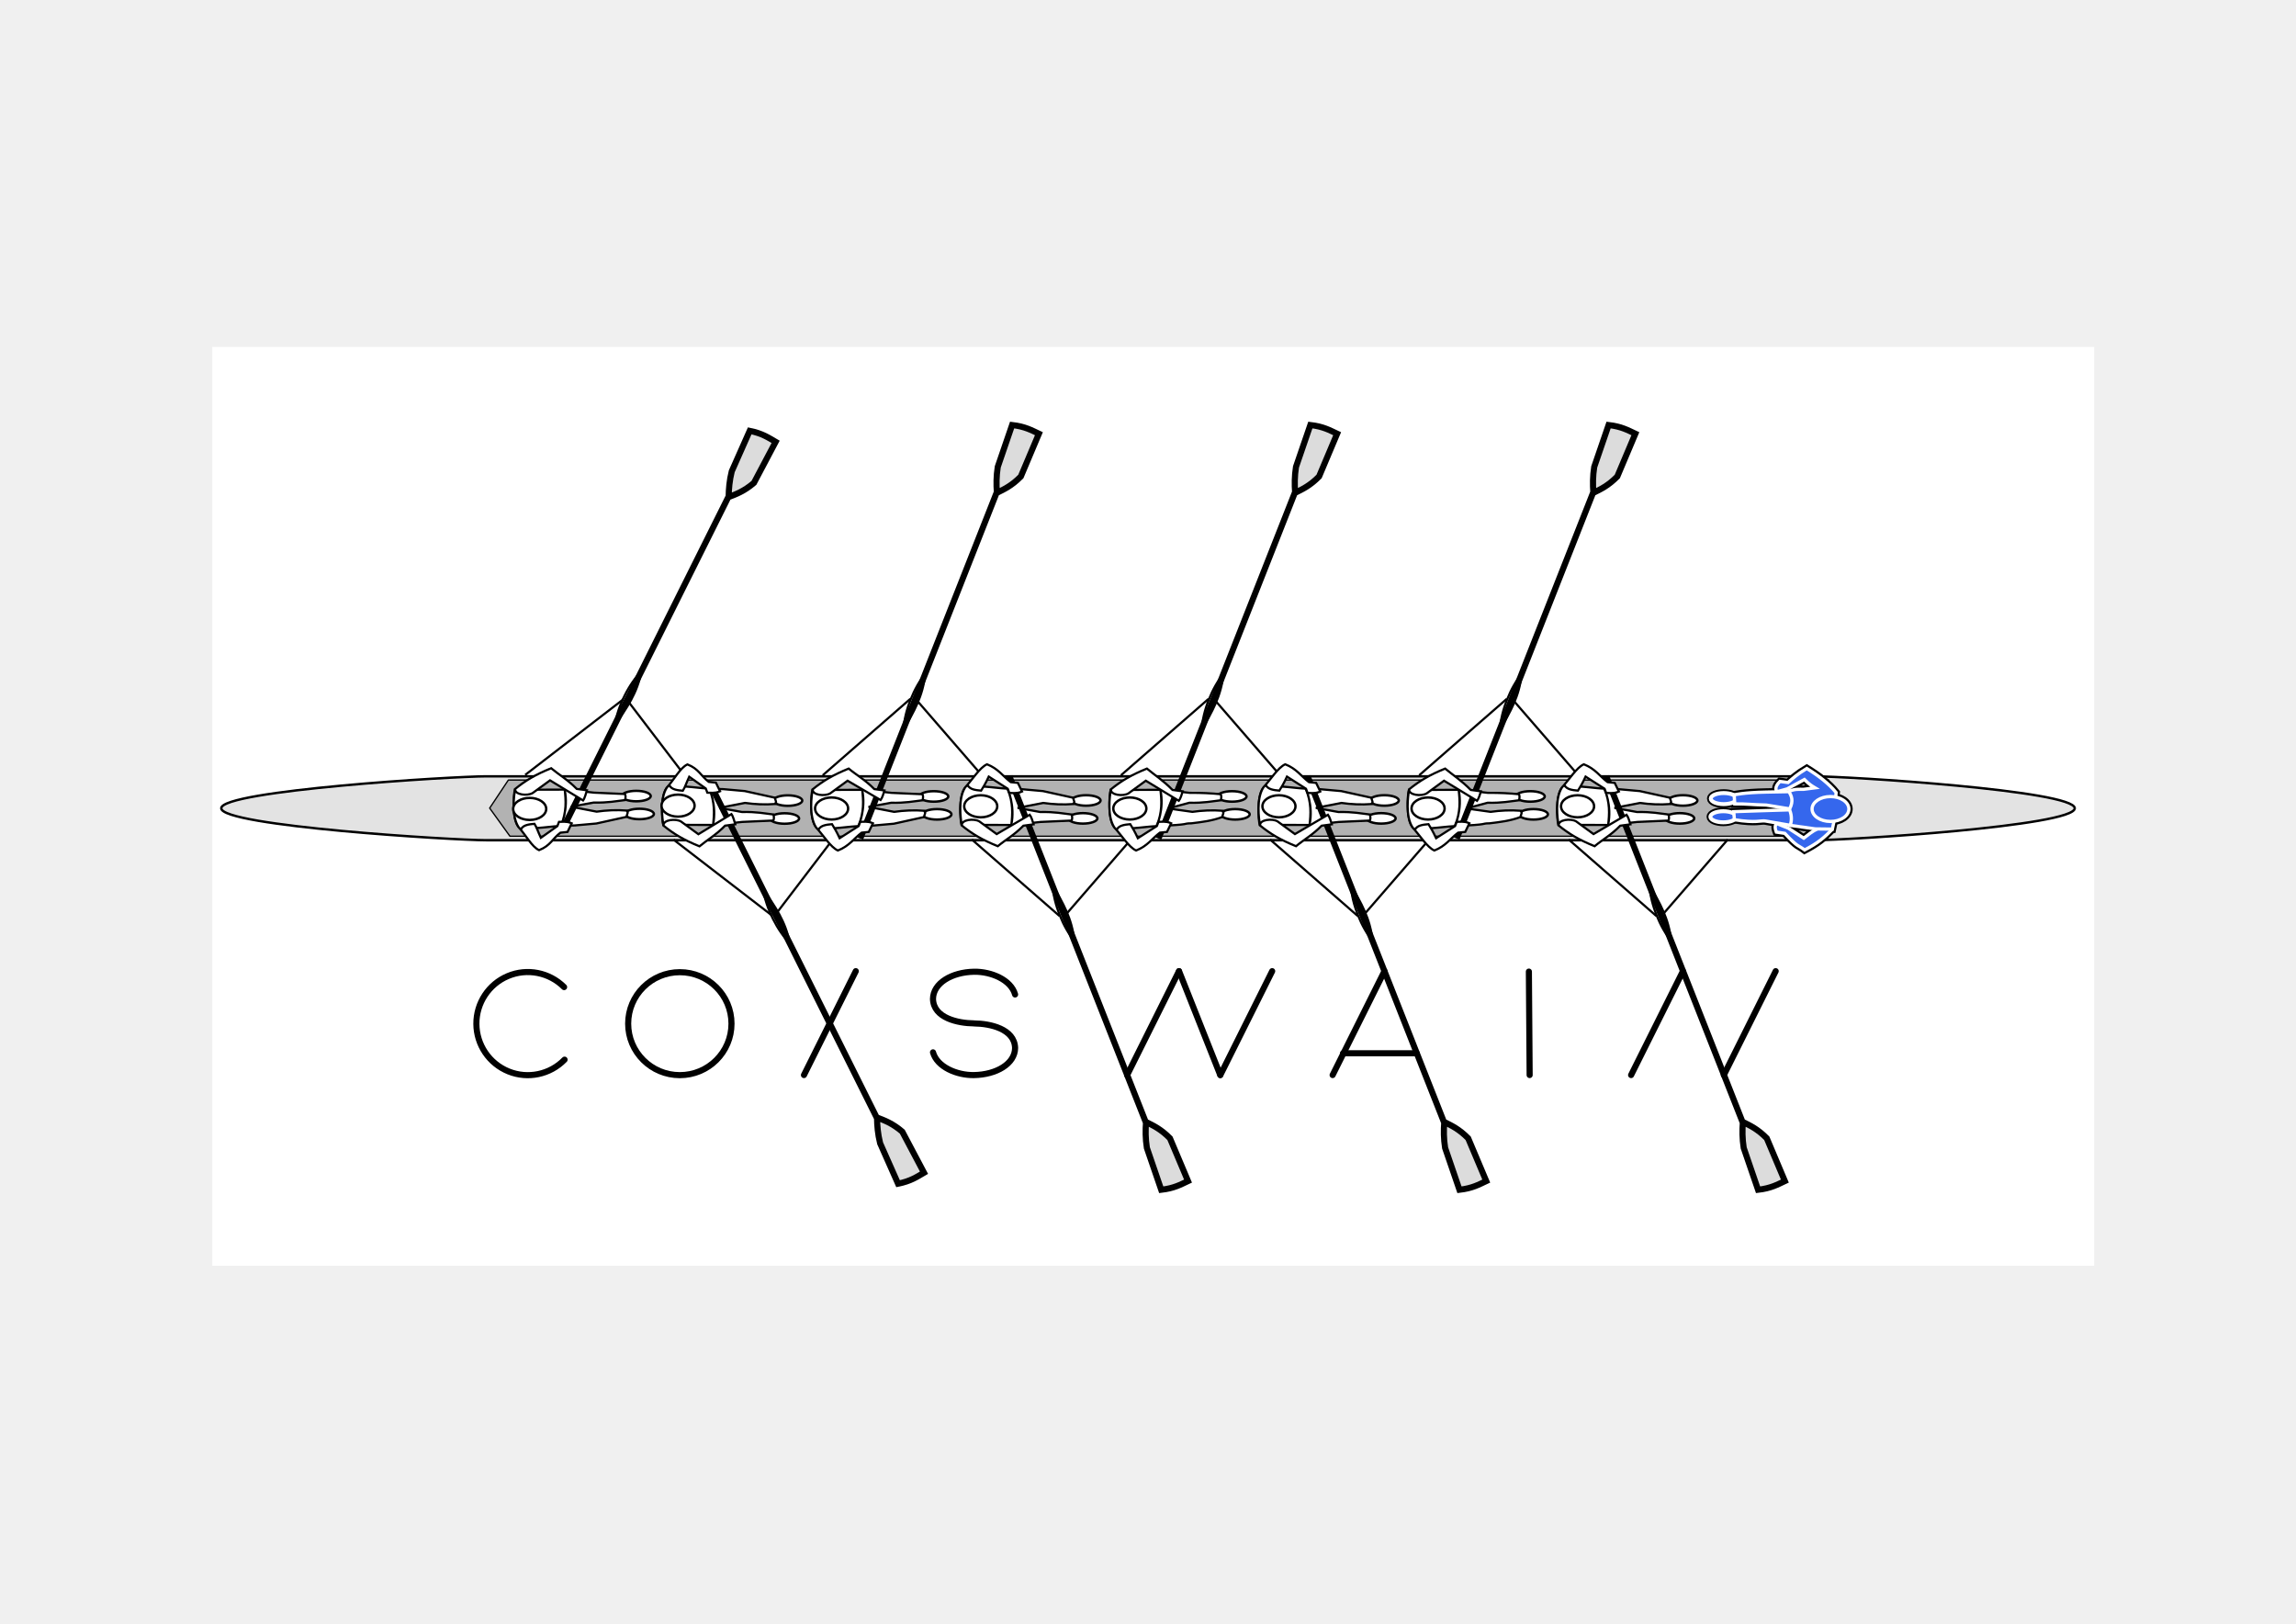
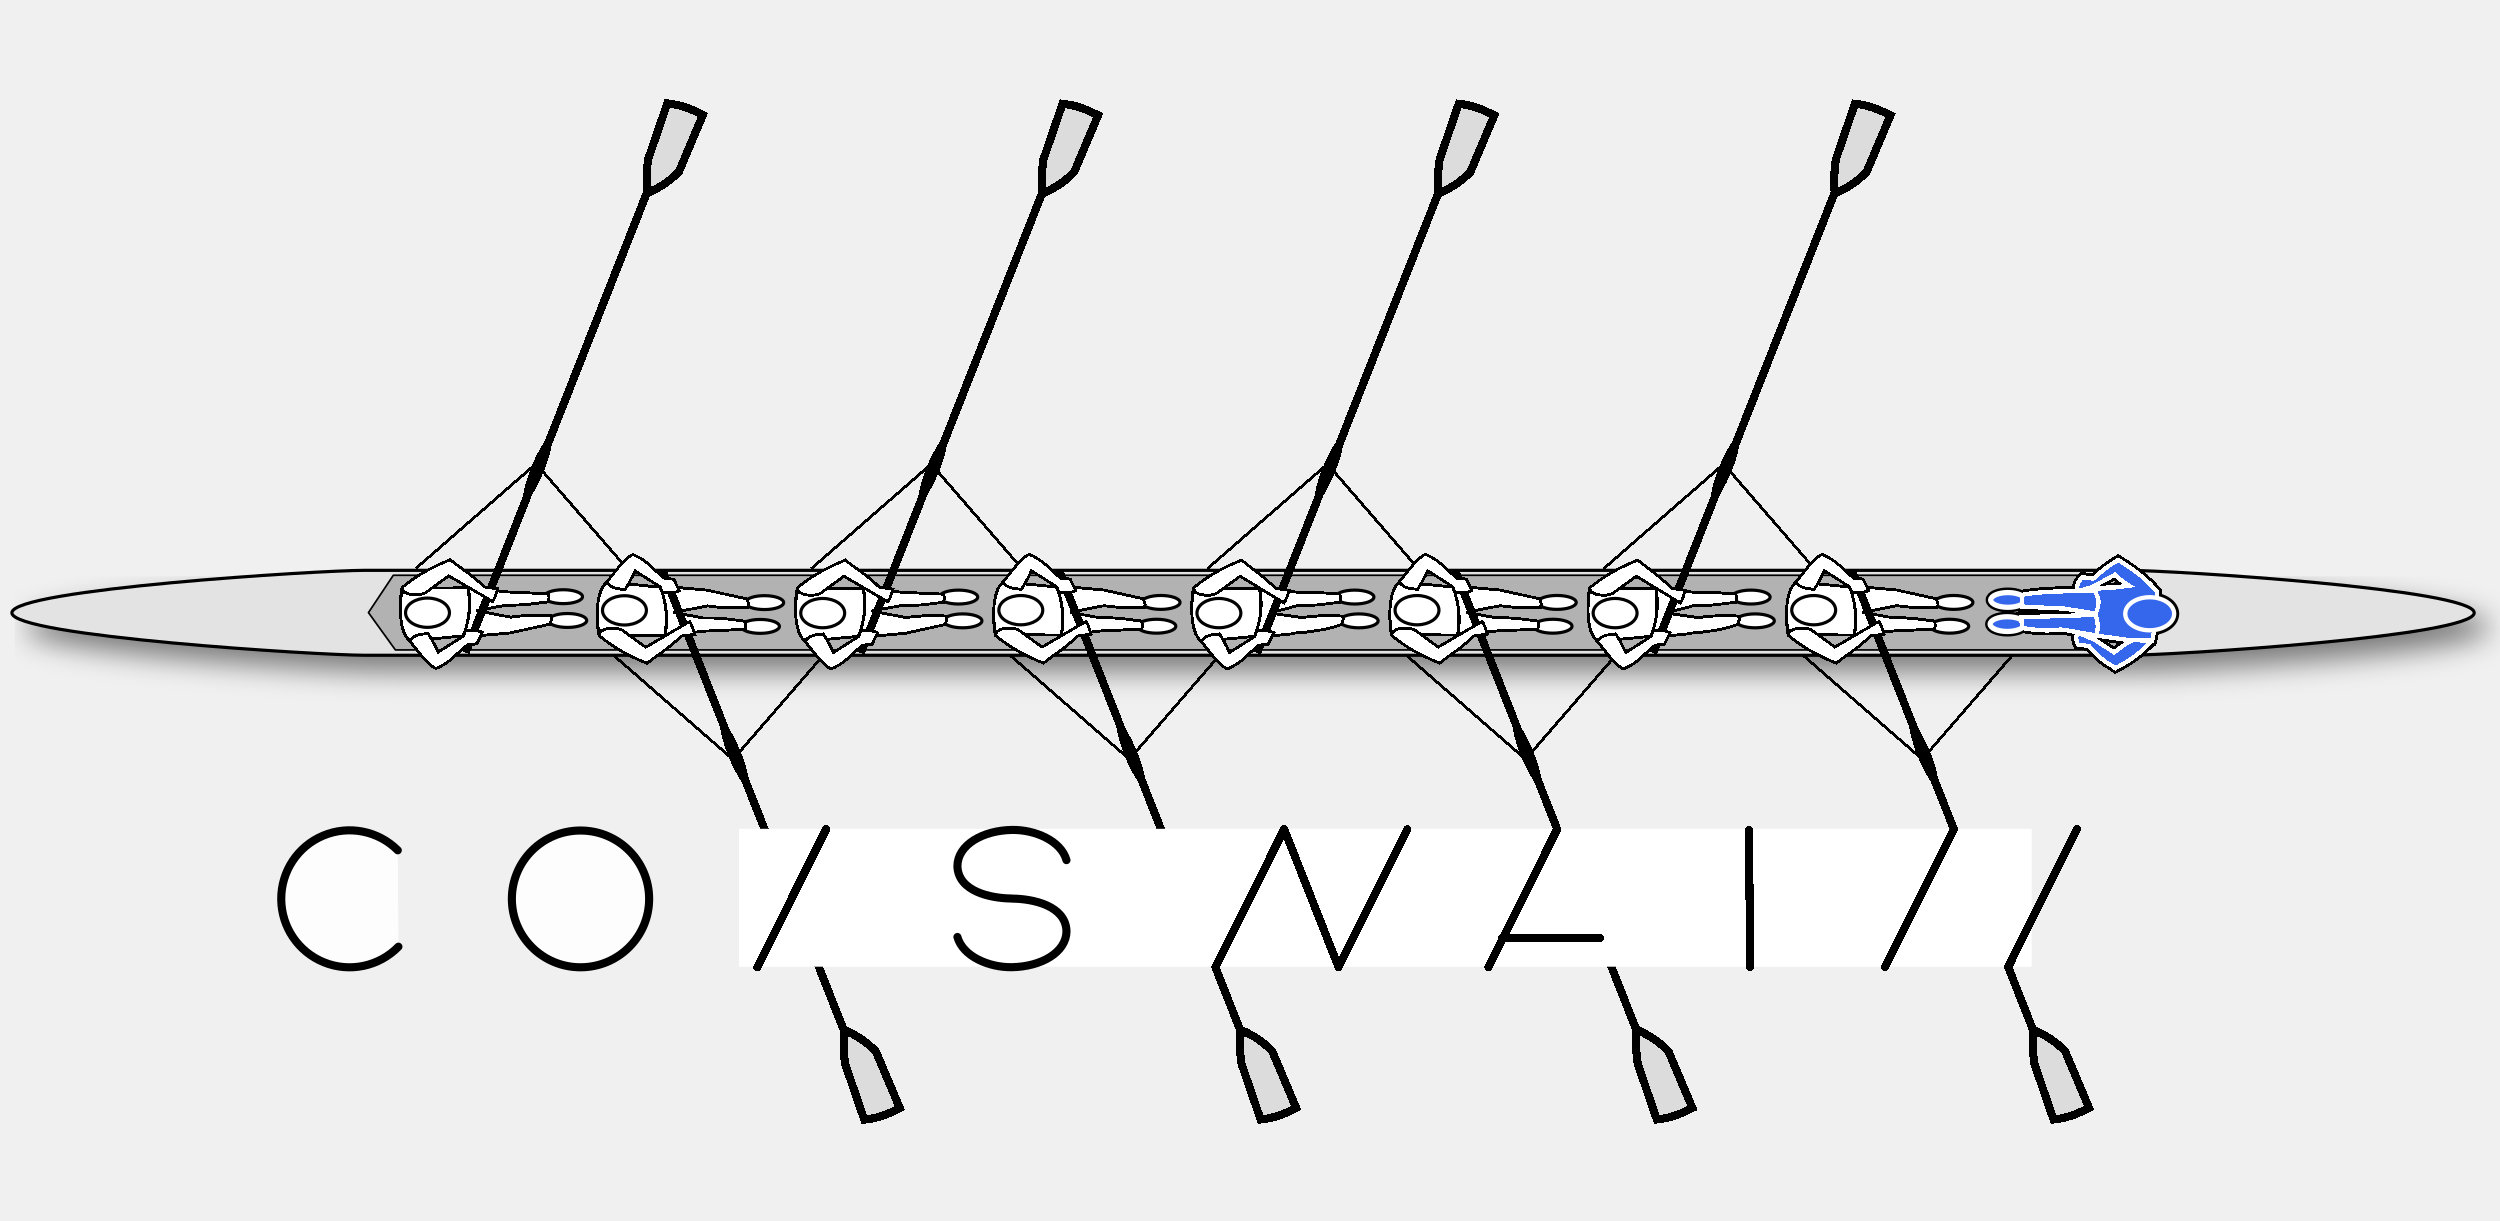
- <svg xmlns="http://www.w3.org/2000/svg" xmlns:xlink="http://www.w3.org/1999/xlink" width="297mm" height="210mm" viewBox="0 0 1052.362 744.094" id="svg2" version="1.1">
-   <defs id="defs4" />
-   <g id="layer1" transform="translate(0,-308.2677)">
-     <rect style="color:#000000;clip-rule:nonzero;display:inline;overflow:visible;visibility:visible;opacity:1;isolation:auto;mix-blend-mode:normal;color-interpolation:sRGB;color-interpolation-filters:linearRGB;solid-color:#000000;solid-opacity:1;fill:#ffffff;fill-opacity:1;fill-rule:evenodd;stroke:none;stroke-width:1.492;stroke-linecap:round;stroke-linejoin:round;stroke-miterlimit:4;stroke-dasharray:none;stroke-dashoffset:0;stroke-opacity:1;color-rendering:auto;image-rendering:auto;shape-rendering:auto;text-rendering:auto;enable-background:accumulate" id="rect4431" width="862.53" height="421.081" x="97.315" y="467.249" />
-     <g id="g4477" style="fill:#e3e3e3;fill-opacity:1" transform="translate(0.1333574,0.1837857)">
+ <svg xmlns="http://www.w3.org/2000/svg" xmlns:xlink="http://www.w3.org/1999/xlink" width="243.425mm" height="118.838mm" viewBox="0 0 862.53 421.081" id="svg2" version="1.1" style="shape-rendering:crispEdges">
+   <defs id="defs4">
+     <filter style="color-interpolation-filters:sRGB" id="filter4758" width="1.2" height="1.7">
+       <feFlood flood-opacity="0.498" flood-color="rgb(0,0,0)" result="flood" id="feFlood4760" />
+       <feComposite in="flood" in2="SourceGraphic" operator="in" result="composite1" id="feComposite4762" />
+       <feGaussianBlur in="composite1" stdDeviation="5" result="blur" id="feGaussianBlur4764" />
+       <feOffset dx="5" dy="5" result="offset" id="feOffset4766" />
+       <feComposite in="SourceGraphic" in2="offset" operator="over" result="composite2" id="feComposite4768" />
+     </filter>
+   </defs>
+   <g id="layer1" transform="translate(-97.31516,-467.2491)">
+     <g id="g4477" style="fill:#e3e3e3;fill-opacity:1;filter:url(#filter4758)" transform="translate(0.1333574,0.1837857)">
      <path id="rect4313" d="m 101.279,678.489 c 0,-8.115 106.277,-14.647 121.527,-14.647 l 608.485,0 c 15.25,0 119.527,6.533 119.527,14.647 0,8.115 -104.277,14.647 -119.527,14.647 l -608.485,0 c -15.25,0 -121.527,-6.533 -121.527,-14.647 z" style="color:#000000;clip-rule:nonzero;display:inline;overflow:visible;visibility:visible;opacity:1;isolation:auto;mix-blend-mode:normal;color-interpolation:sRGB;color-interpolation-filters:linearRGB;solid-color:#000000;solid-opacity:1;fill:#e3e3e3;fill-opacity:1;fill-rule:evenodd;stroke:#000000;stroke-width:1.1;stroke-linecap:butt;stroke-linejoin:round;stroke-miterlimit:4;stroke-dasharray:none;stroke-dashoffset:0;stroke-opacity:1;color-rendering:auto;image-rendering:auto;shape-rendering:auto;text-rendering:auto;enable-background:accumulate" />
      <path id="path4474" d="m 837.978,691.301 -306.192,0 -298.193,0 -9.29,-12.877 8.568,-12.877 298.914,0 306.192,0 z" style="color:#000000;clip-rule:nonzero;display:inline;overflow:visible;visibility:visible;opacity:1;isolation:auto;mix-blend-mode:normal;color-interpolation:sRGB;color-interpolation-filters:linearRGB;solid-color:#000000;solid-opacity:1;fill:#b2b2b2;fill-opacity:1;fill-rule:evenodd;stroke:#000000;stroke-width:0.6;stroke-linecap:butt;stroke-linejoin:round;stroke-miterlimit:4;stroke-dasharray:none;stroke-dashoffset:0;stroke-opacity:1;color-rendering:auto;image-rendering:auto;shape-rendering:auto;text-rendering:auto;enable-background:accumulate" />
    </g>
    <g style="fill:#000000;fill-opacity:1;stroke:#000000;stroke-width:3.204;stroke-miterlimit:4;stroke-dasharray:none;stroke-opacity:1" transform="matrix(0,-1.092313,1.092313,0,-67.62623,1106.619)" id="g4238">
      <path style="fill:#000000;fill-opacity:1;fill-rule:evenodd;stroke:#000000;stroke-width:3.204;stroke-linecap:butt;stroke-linejoin:miter;stroke-miterlimit:4;stroke-dasharray:none;stroke-opacity:1" d="m 383.036,830.844 c -3.619,-3.526 -5.834,-6.076 -8.75,-11.696 2.156,-2.749 0.739,-2.556 6.964,-8.304 l 0.536,-3.571 c 2.746,-1.033 3.176,-0.086 3.571,0.223 l -1.964,4.866 -4.152,6.429 c 1.414,1.808 2.884,3.588 3.839,5.625" id="path4240" />
      <path style="fill:#000000;fill-opacity:1;fill-rule:evenodd;stroke:#000000;stroke-width:3.204;stroke-linecap:butt;stroke-linejoin:miter;stroke-miterlimit:4;stroke-dasharray:none;stroke-opacity:1" d="m 384.643,812.809 -1.518,10.804 -0.089,7.188 c 6.368,1.492 10.238,1.042 15.357,1.562 3.754,-3.066 7.049,-7.355 10.089,-12.321 -2.451,-4.08 -4.129,-5.841 -5.893,-7.857 l 0.446,-3.393 c -2.581,-2.618 -3.646,-1.361 -4.375,-1.473 l 1.25,4.509 3.929,7.232 c -2.301,2.303 -2.784,3.306 -3.482,4.464 l -0.625,-4.821 c -0.023,-1.889 0.256,-3.597 -0.893,-6.161" id="path4242" />
      <ellipse style="color:#000000;clip-rule:nonzero;display:inline;overflow:visible;visibility:visible;opacity:1;isolation:auto;mix-blend-mode:normal;color-interpolation:sRGB;color-interpolation-filters:linearRGB;solid-color:#000000;solid-opacity:1;fill:#000000;fill-opacity:1;fill-rule:evenodd;stroke:#000000;stroke-width:3.204;stroke-linecap:butt;stroke-linejoin:round;stroke-miterlimit:4;stroke-dasharray:none;stroke-dashoffset:0;stroke-opacity:1;color-rendering:auto;image-rendering:auto;shape-rendering:auto;text-rendering:auto;enable-background:accumulate" id="ellipse4244" cx="388.209" cy="785.029" rx="2.326" ry="5.428" />
      <ellipse style="color:#000000;clip-rule:nonzero;display:inline;overflow:visible;visibility:visible;opacity:1;isolation:auto;mix-blend-mode:normal;color-interpolation:sRGB;color-interpolation-filters:linearRGB;solid-color:#000000;solid-opacity:1;fill:#000000;fill-opacity:1;fill-rule:evenodd;stroke:#000000;stroke-width:3.204;stroke-linecap:butt;stroke-linejoin:round;stroke-miterlimit:4;stroke-dasharray:none;stroke-dashoffset:0;stroke-opacity:1;color-rendering:auto;image-rendering:auto;shape-rendering:auto;text-rendering:auto;enable-background:accumulate" id="ellipse4246" cx="395.843" cy="785.203" rx="2.326" ry="5.428" />
      <path style="fill:#000000;fill-opacity:1;fill-rule:evenodd;stroke:#000000;stroke-width:3.204;stroke-linecap:butt;stroke-linejoin:miter;stroke-miterlimit:4;stroke-dasharray:none;stroke-opacity:1" d="m 397.411,789.594 c 0,0 0.982,3.839 1.161,13.393 l 0.179,9.554 c -1.813,1.144 -3.779,2.025 -7.232,0.357 l 1.607,-9.821 c 0.184,-6.989 0.516,-7.742 0.491,-13.259 z" id="path4248" />
      <path style="fill:#000000;fill-opacity:1;fill-rule:evenodd;stroke:#000000;stroke-width:3.204;stroke-linecap:butt;stroke-linejoin:miter;stroke-miterlimit:4;stroke-dasharray:none;stroke-opacity:1" d="m 391.116,812.853 -0.312,-10.223 -0.446,-13.214 -3.393,0.268 c -1.503,9.361 -0.192,11.044 -0.536,13.036 l -1.786,10.357 c 1.331,0.551 3.725,0.88 6.473,-0.223 z" id="path4250" />
      <ellipse style="color:#000000;clip-rule:nonzero;display:inline;overflow:visible;visibility:visible;opacity:1;isolation:auto;mix-blend-mode:normal;color-interpolation:sRGB;color-interpolation-filters:linearRGB;solid-color:#000000;solid-opacity:1;fill:#000000;fill-opacity:1;fill-rule:evenodd;stroke:#000000;stroke-width:3.204;stroke-linecap:butt;stroke-linejoin:round;stroke-miterlimit:4;stroke-dasharray:none;stroke-dashoffset:0;stroke-opacity:1;color-rendering:auto;image-rendering:auto;shape-rendering:auto;text-rendering:auto;enable-background:accumulate" id="ellipse4252" cx="391.473" cy="829.996" rx="5.223" ry="7.723" />
    </g>
-     <g id="g4870" style="fill:none;stroke:#000000;stroke-width:2.8;stroke-miterlimit:4;stroke-dasharray:none;stroke-opacity:1" transform="translate(0.1333574,0.0575167)">
-       <path style="fill:none;fill-rule:evenodd;stroke:#000000;stroke-width:2.8;stroke-linecap:round;stroke-linejoin:miter;stroke-miterlimit:4;stroke-dasharray:none;stroke-opacity:1" d="M 559.166,800.871 540.279,753.263" id="path4804" />
-       <path id="path4810" d="m 700.973,800.865 -0.349,-47.401" style="fill:none;fill-rule:evenodd;stroke:#000000;stroke-width:2.8;stroke-linecap:round;stroke-linejoin:miter;stroke-miterlimit:4;stroke-dasharray:none;stroke-opacity:1" />
-       <path style="fill:none;fill-rule:evenodd;stroke:#000000;stroke-width:2.8;stroke-linecap:round;stroke-linejoin:miter;stroke-miterlimit:4;stroke-dasharray:none;stroke-opacity:1" d="M 368.358,800.872 392.114,753.264" id="path4816" />
-       <path style="color:#000000;clip-rule:nonzero;display:inline;overflow:visible;visibility:visible;opacity:1;isolation:auto;mix-blend-mode:normal;color-interpolation:sRGB;color-interpolation-filters:linearRGB;solid-color:#000000;solid-opacity:1;fill:none;fill-opacity:1;fill-rule:evenodd;stroke:#000000;stroke-width:2.8;stroke-linecap:round;stroke-linejoin:round;stroke-miterlimit:4;stroke-dasharray:none;stroke-dashoffset:0;stroke-opacity:1;color-rendering:auto;image-rendering:auto;shape-rendering:auto;text-rendering:auto;enable-background:accumulate" d="m 335.142,777.324 a 23.68,23.593 0 0 1 -23.68,23.593 23.68,23.593 0 0 1 -23.68,-23.593 23.68,23.593 0 0 1 23.68,-23.593 23.68,23.593 0 0 1 23.68,23.593 z" id="path4837" />
-       <path style="color:#000000;clip-rule:nonzero;display:inline;overflow:visible;visibility:visible;opacity:1;isolation:auto;mix-blend-mode:normal;color-interpolation:sRGB;color-interpolation-filters:linearRGB;solid-color:#000000;solid-opacity:1;fill:none;fill-opacity:1;fill-rule:evenodd;stroke:#000000;stroke-width:2.8;stroke-linecap:round;stroke-linejoin:round;stroke-miterlimit:4;stroke-dasharray:none;stroke-dashoffset:0;stroke-opacity:1;color-rendering:auto;image-rendering:auto;shape-rendering:auto;text-rendering:auto;enable-background:accumulate" d="m 258.634,793.818 c -6.679,6.848 -16.821,8.977 -25.68,5.39 -8.858,-3.587 -14.681,-12.181 -14.742,-21.759 -0.061,-9.578 5.65,-18.247 14.461,-21.948 8.812,-3.701 18.98,-1.704 25.747,5.058" id="path5035" />
-       <path style="fill:none;fill-rule:evenodd;stroke:#000000;stroke-width:2.8;stroke-linecap:round;stroke-linejoin:miter;stroke-miterlimit:4;stroke-dasharray:none;stroke-opacity:1" d="m 615.447,790.888 33.755,-0.004" id="path4808-1" />
-       <path id="path4351" d="M 516.483,800.872 540.239,753.264" style="fill:none;fill-rule:evenodd;stroke:#000000;stroke-width:2.8;stroke-linecap:round;stroke-linejoin:miter;stroke-miterlimit:4;stroke-dasharray:none;stroke-opacity:1" />
-       <path style="fill:none;fill-rule:evenodd;stroke:#000000;stroke-width:2.8;stroke-linecap:round;stroke-linejoin:miter;stroke-miterlimit:4;stroke-dasharray:none;stroke-opacity:1" d="M 559.208,800.872 582.965,753.264" id="path4353" />
-       <path id="path4355" d="M 610.671,800.872 634.428,753.264" style="fill:none;fill-rule:evenodd;stroke:#000000;stroke-width:2.8;stroke-linecap:round;stroke-linejoin:miter;stroke-miterlimit:4;stroke-dasharray:none;stroke-opacity:1" />
-       <path style="fill:none;fill-rule:evenodd;stroke:#000000;stroke-width:2.8;stroke-linecap:round;stroke-linejoin:miter;stroke-miterlimit:4;stroke-dasharray:none;stroke-opacity:1" d="M 747.48,800.872 771.237,753.264" id="path4357" />
-       <path id="path4359" d="M 789.985,800.872 813.742,753.264" style="fill:none;fill-rule:evenodd;stroke:#000000;stroke-width:2.8;stroke-linecap:round;stroke-linejoin:miter;stroke-miterlimit:4;stroke-dasharray:none;stroke-opacity:1" />
-       <path style="color:#000000;clip-rule:nonzero;display:inline;overflow:visible;visibility:visible;opacity:1;isolation:auto;mix-blend-mode:normal;color-interpolation:sRGB;color-interpolation-filters:linearRGB;solid-color:#000000;solid-opacity:1;fill:none;fill-opacity:1;fill-rule:evenodd;stroke:#000000;stroke-width:2.8;stroke-linecap:round;stroke-linejoin:round;stroke-miterlimit:4;stroke-dasharray:none;stroke-dashoffset:0;stroke-opacity:1;color-rendering:auto;image-rendering:auto;shape-rendering:auto;text-rendering:auto;enable-background:accumulate" d="m 465.26,455.736 c -1.87,-6.706 -10.914,-10.543 -18.77,-10.418 -10.23,0.163 -18.803,5.221 -18.857,12.48 0.245,8.797 11.547,11.115 18.715,11.184 m -18.709,13.277 c 1.87,6.706 10.914,10.543 18.77,10.418 10.23,-0.163 18.803,-5.159 18.857,-12.418 -0.245,-8.797 -11.547,-11.178 -18.715,-11.246" transform="translate(-0.1333574,308.2102)" id="path4371" />
-     </g>
-     <use x="0" y="0" xlink:href="#g4890" id="use4254" transform="matrix(1,0,0,-1,-68,1356.439)" width="100%" height="100%" />
-     <g style="opacity:1;stroke:#000000;stroke-opacity:1" transform="matrix(0,1,1,0,-58.48621,285.4844)" id="g4890">
-       <path style="fill:none;fill-rule:evenodd;stroke:#000000;stroke-width:1px;stroke-linecap:butt;stroke-linejoin:miter;stroke-opacity:1" d="m 407.573,367.208 34.593,44.906" id="path4892" />
-       <path style="fill:none;fill-opacity:1;fill-rule:evenodd;stroke:#000000;stroke-width:1px;stroke-linecap:butt;stroke-linejoin:miter;stroke-opacity:1" d="M 407.573,440.11 440.73,414.816" id="path4894" />
-       <ellipse style="color:#000000;clip-rule:nonzero;display:inline;overflow:visible;visibility:visible;opacity:1;isolation:auto;mix-blend-mode:normal;color-interpolation:sRGB;color-interpolation-filters:linearRGB;solid-color:#000000;solid-opacity:1;fill:#ffffff;fill-opacity:1;fill-rule:evenodd;stroke:#000000;stroke-width:1.1;stroke-linecap:butt;stroke-linejoin:round;stroke-miterlimit:4;stroke-dasharray:none;stroke-dashoffset:0;stroke-opacity:1;color-rendering:auto;image-rendering:auto;shape-rendering:auto;text-rendering:auto;enable-background:accumulate" id="ellipse4896" cx="389.666" cy="419.565" rx="2.399" ry="6.629" />
-       <ellipse style="color:#000000;clip-rule:nonzero;display:inline;overflow:visible;visibility:visible;opacity:1;isolation:auto;mix-blend-mode:normal;color-interpolation:sRGB;color-interpolation-filters:linearRGB;solid-color:#000000;solid-opacity:1;fill:#ffffff;fill-opacity:1;fill-rule:evenodd;stroke:#000000;stroke-width:1.1;stroke-linecap:butt;stroke-linejoin:round;stroke-miterlimit:4;stroke-dasharray:none;stroke-dashoffset:0;stroke-opacity:1;color-rendering:auto;image-rendering:auto;shape-rendering:auto;text-rendering:auto;enable-background:accumulate" id="ellipse4898" cx="397.874" cy="418.113" rx="2.399" ry="6.629" />
-       <path style="opacity:1;fill:#ffffff;fill-opacity:1;fill-rule:evenodd;stroke:#000000;stroke-width:1px;stroke-linecap:butt;stroke-linejoin:miter;stroke-opacity:1" d="m 400.959,385.301 c -5.11,0.577 -10.302,0.954 -16.719,-1.736 0.039,2.067 0.09,4.164 0.178,6.41 l 0.883,9.848 3.031,13.764 c 3.338,1.198 1.656,0.248 2.904,0.252 0.367,-4.808 0.136,-9.417 -0.506,-13.889 l 2.273,-11.744 1.893,10.355 c -0.126,6.817 0.641,10.063 1.137,14.395 1.094,0.337 2.022,0.337 2.779,0 l 0.631,-14.27 z m -16.719,-1.736 c -0.033,-1.738 -1.6,-14.065 -1.382,-18.255 1.885,-4.5 16.043,-3.422 17.907,-2.845 l 0.066,22.837 c -9.066,1.905 -16.617,-1.747 -16.591,-1.737 z" id="path4213-9" />
-       <path style="fill:none;fill-rule:evenodd;stroke:#000000;stroke-width:1px;stroke-linecap:butt;stroke-linejoin:miter;stroke-opacity:1" d="m 430.775,408.479 c 7.898,0.863 19.249,6.696 24.138,11.971 -9.823,-1.863 -16.912,-6.774 -24.138,-11.971 z" id="path4902" />
-       <path style="fill:#dcdcdc;fill-opacity:1;fill-rule:evenodd;stroke:#000000;stroke-width:2.8;stroke-linecap:butt;stroke-linejoin:miter;stroke-miterlimit:4;stroke-dasharray:none;stroke-opacity:1" d="m 382.508,384.253 32.401,16.169 119.92,59.842 c 1.402,3.636 2.684,7.227 6.56,11.775 l 18.814,9.957 c 1.876,-3.226 3.855,-6.071 5.039,-11.883 l -18.538,-8.227 c -4.251,-1.058 -8.038,-1.368 -11.665,-1.421" id="path4904" />
-       <path style="fill:#ffffff;fill-opacity:1;fill-rule:evenodd;stroke:#000000;stroke-width:1px;stroke-linecap:butt;stroke-linejoin:miter;stroke-opacity:1" d="m 382.722,365.332 c 1.879,0.977 2.212,3.5 2.438,6.13 -1.614,1.031 -3.476,1.556 -6.424,2.92 l 5.381,7.585 1.941,0.733 c 0.226,3.962 -0.245,4.789 -0.671,5.813 l -3.948,-1.902 -0.348,-3.27 c -2.729,-3.626 -5.929,-4.504 -8.005,-9.763 1.502,-3.339 7.008,-6.109 10.617,-9.448 5.247,-3.351 14.245,-2.048 17.392,-1.576 3.904,4.795 6.638,9.394 9.533,16.541 -3.026,3.638 -5.106,7.436 -9.47,11.743 l -0.631,4.672 c -1.321,-0.405 -3.687,-1.027 -4.672,-1.768 l 9.218,-15.152 -5.808,-7.955 c -1.468,-2.43 -0.815,-8.296 1.831,-8.018" id="path4906" />
-       <ellipse style="color:#000000;clip-rule:nonzero;display:inline;overflow:visible;visibility:visible;opacity:1;isolation:auto;mix-blend-mode:normal;color-interpolation:sRGB;color-interpolation-filters:linearRGB;solid-color:#000000;solid-opacity:1;fill:#ffffff;fill-opacity:1;fill-rule:evenodd;stroke:#000000;stroke-width:1.1;stroke-linecap:butt;stroke-linejoin:round;stroke-miterlimit:4;stroke-dasharray:none;stroke-dashoffset:0;stroke-opacity:1;color-rendering:auto;image-rendering:auto;shape-rendering:auto;text-rendering:auto;enable-background:accumulate" id="ellipse4908" cx="391.983" cy="369.267" rx="5.051" ry="7.576" />
-     </g>
+     <use x="0" y="0" xlink:href="#g4248" id="use4884" transform="translate(-136.3535,-0.1325825)" width="100%" height="100%" />
+     <use x="0" y="0" xlink:href="#use4297" id="use4862" transform="translate(-136.75,0.0625)" width="100%" height="100%" />
    <g id="g4248" transform="matrix(0,-1,1,0,9.892593,1071.118)" style="opacity:1;stroke:#000000;stroke-opacity:1">
      <path id="path4205" d="m 407.573,367.208 35.039,40.174" style="fill:none;fill-rule:evenodd;stroke:#000000;stroke-width:1px;stroke-linecap:butt;stroke-linejoin:miter;stroke-opacity:1" />
      <path id="path4207" d="m 407.573,440.11 33.693,-29.223" style="fill:none;fill-opacity:1;fill-rule:evenodd;stroke:#000000;stroke-width:1px;stroke-linecap:butt;stroke-linejoin:miter;stroke-opacity:1" />
      <ellipse ry="6.629" rx="2.399" cy="419.565" cx="389.666" id="path4217" style="color:#000000;clip-rule:nonzero;display:inline;overflow:visible;visibility:visible;opacity:1;isolation:auto;mix-blend-mode:normal;color-interpolation:sRGB;color-interpolation-filters:linearRGB;solid-color:#000000;solid-opacity:1;fill:#ffffff;fill-opacity:1;fill-rule:evenodd;stroke:#000000;stroke-width:1.1;stroke-linecap:butt;stroke-linejoin:round;stroke-miterlimit:4;stroke-dasharray:none;stroke-dashoffset:0;stroke-opacity:1;color-rendering:auto;image-rendering:auto;shape-rendering:auto;text-rendering:auto;enable-background:accumulate" />
      <ellipse ry="6.629" rx="2.399" cy="418.113" cx="397.874" id="path4217-3" style="color:#000000;clip-rule:nonzero;display:inline;overflow:visible;visibility:visible;opacity:1;isolation:auto;mix-blend-mode:normal;color-interpolation:sRGB;color-interpolation-filters:linearRGB;solid-color:#000000;solid-opacity:1;fill:#ffffff;fill-opacity:1;fill-rule:evenodd;stroke:#000000;stroke-width:1.1;stroke-linecap:butt;stroke-linejoin:round;stroke-miterlimit:4;stroke-dasharray:none;stroke-dashoffset:0;stroke-opacity:1;color-rendering:auto;image-rendering:auto;shape-rendering:auto;text-rendering:auto;enable-background:accumulate" />
      <path style="fill:#ffffff;fill-opacity:1;fill-rule:evenodd;stroke:#000000;stroke-width:1px;stroke-linecap:butt;stroke-linejoin:miter;stroke-opacity:1" d="m 395.041,361.635 c 0.577,5.11 0.954,10.302 -1.736,16.719 2.067,-0.039 4.164,-0.09 6.41,-0.178 l 9.848,-0.883 13.764,-3.031 c 1.198,-3.338 0.248,-1.656 0.252,-2.904 -4.808,-0.367 -9.417,-0.136 -13.889,0.506 l -11.744,-2.273 10.355,-1.893 c 6.817,0.126 10.063,-0.641 14.395,-1.137 0.337,-1.094 0.337,-2.022 0,-2.779 l -14.27,-0.631 z m -1.736,16.719 c -1.738,0.033 -14.065,1.6 -18.255,1.382 -4.5,-1.885 -3.422,-16.043 -2.845,-17.907 l 22.837,-0.066 c 1.905,9.066 -1.747,16.617 -1.737,16.591 z" transform="matrix(0,1,-1,0,762.666,-9.759236)" id="path4213" />
      <path id="path4234" d="m 428.75,404.326 c 7.944,0.171 19.759,4.993 25.089,9.821 -9.948,-1 -17.438,-5.274 -25.089,-9.821 z" style="fill:none;fill-rule:evenodd;stroke:#000000;stroke-width:1px;stroke-linecap:butt;stroke-linejoin:miter;stroke-opacity:1" />
      <path id="path4203" d="m 378.555,384.399 33.687,13.283 124.679,49.163 c 1.714,3.5 3.304,6.965 7.562,11.159 l 19.61,8.28 c 1.588,-3.378 3.311,-6.384 3.984,-12.276 l -19.184,-6.58 c -4.327,-0.683 -8.127,-0.663 -11.744,-0.399" style="fill:#dcdcdc;fill-opacity:1;fill-rule:evenodd;stroke:#000000;stroke-width:2.8;stroke-linecap:butt;stroke-linejoin:miter;stroke-miterlimit:4;stroke-dasharray:none;stroke-opacity:1" />
      <path id="path4211" d="m 382.722,365.332 c 1.879,0.977 2.212,3.5 2.438,6.13 -1.614,1.031 -3.476,2.124 -6.424,3.489 l 5.56,8.713 1.941,0.733 c 0.226,3.962 -0.245,4.789 -0.671,5.813 l -3.948,-1.902 -0.348,-3.27 c -2.729,-3.626 -6.107,-5.632 -8.183,-10.892 1.502,-3.339 7.008,-6.677 10.617,-10.016 5.247,-3.351 14.245,-2.048 17.392,-1.576 3.904,4.795 6.638,9.394 9.533,16.541 -3.026,3.638 -5.03,7.436 -9.394,11.743 l -0.631,4.672 c -1.321,-0.405 -3.407,-1.027 -4.391,-1.768 l 8.861,-15.152 -5.808,-7.955 c -1.468,-2.43 -0.815,-8.296 1.831,-8.018" style="fill:#ffffff;fill-opacity:1;fill-rule:evenodd;stroke:#000000;stroke-width:1px;stroke-linecap:butt;stroke-linejoin:miter;stroke-opacity:1" />
      <ellipse ry="7.576" rx="5.051" cy="371.267" cx="392.34" id="path4215" style="color:#000000;clip-rule:nonzero;display:inline;overflow:visible;visibility:visible;opacity:1;isolation:auto;mix-blend-mode:normal;color-interpolation:sRGB;color-interpolation-filters:linearRGB;solid-color:#000000;solid-opacity:1;fill:#ffffff;fill-opacity:1;fill-rule:evenodd;stroke:#000000;stroke-width:1.1;stroke-linecap:butt;stroke-linejoin:round;stroke-miterlimit:4;stroke-dasharray:none;stroke-dashoffset:0;stroke-opacity:1;color-rendering:auto;image-rendering:auto;shape-rendering:auto;text-rendering:auto;enable-background:accumulate" />
    </g>
    <use x="0" y="0" xlink:href="#g4248" id="use4297" transform="matrix(1,0,0,-1,68.34648,1356.545)" width="100%" height="100%" style="opacity:1;stroke:#000000;stroke-opacity:1" />
    <g style="opacity:1;stroke:#000000;stroke-opacity:1" transform="matrix(0,-1,1,0,146.5854,1071.118)" id="use4307">
      <path style="fill:none;fill-rule:evenodd;stroke:#000000;stroke-width:1px;stroke-linecap:butt;stroke-linejoin:miter;stroke-opacity:1" d="m 407.573,367.208 35.039,40.174" id="path4258" />
      <path style="fill:none;fill-opacity:1;fill-rule:evenodd;stroke:#000000;stroke-width:1px;stroke-linecap:butt;stroke-linejoin:miter;stroke-opacity:1" d="m 407.573,440.11 33.693,-29.223" id="path4260" />
      <ellipse style="color:#000000;clip-rule:nonzero;display:inline;overflow:visible;visibility:visible;opacity:1;isolation:auto;mix-blend-mode:normal;color-interpolation:sRGB;color-interpolation-filters:linearRGB;solid-color:#000000;solid-opacity:1;fill:#ffffff;fill-opacity:1;fill-rule:evenodd;stroke:#000000;stroke-width:1.1;stroke-linecap:butt;stroke-linejoin:round;stroke-miterlimit:4;stroke-dasharray:none;stroke-dashoffset:0;stroke-opacity:1;color-rendering:auto;image-rendering:auto;shape-rendering:auto;text-rendering:auto;enable-background:accumulate" id="ellipse4262" cx="389.666" cy="419.565" rx="2.399" ry="6.629" />
      <ellipse style="color:#000000;clip-rule:nonzero;display:inline;overflow:visible;visibility:visible;opacity:1;isolation:auto;mix-blend-mode:normal;color-interpolation:sRGB;color-interpolation-filters:linearRGB;solid-color:#000000;solid-opacity:1;fill:#ffffff;fill-opacity:1;fill-rule:evenodd;stroke:#000000;stroke-width:1.1;stroke-linecap:butt;stroke-linejoin:round;stroke-miterlimit:4;stroke-dasharray:none;stroke-dashoffset:0;stroke-opacity:1;color-rendering:auto;image-rendering:auto;shape-rendering:auto;text-rendering:auto;enable-background:accumulate" id="ellipse4264" cx="397.874" cy="418.113" rx="2.399" ry="6.629" />
      <path id="path4266" transform="matrix(0,1,-1,0,762.666,-9.759236)" d="m 395.041,361.635 c 0.577,5.11 0.954,10.302 -1.736,16.719 16.825,-0.658 11.448,-1.196 15.901,-1.239 4.588,-0.538 9.533,-1.135 14.121,-2.853 1.198,-3.338 0.248,-1.656 0.252,-2.904 -4.808,-0.367 -9.417,-0.136 -13.889,0.506 l -11.119,-1.559 9.73,-2.607 c 6.817,0.126 10.063,-0.641 14.395,-1.137 0.337,-1.094 0.337,-2.022 0,-2.779 -4.205,-0.431 -8.875,-0.676 -14.27,-0.631 z m -1.736,16.719 c -1.738,0.033 -14.065,1.6 -18.255,1.382 -4.5,-1.885 -3.422,-16.043 -2.845,-17.907 l 22.837,-0.066 c 1.905,9.066 -1.747,16.617 -1.737,16.591 z" style="fill:#ffffff;fill-opacity:1;fill-rule:evenodd;stroke:#000000;stroke-width:1px;stroke-linecap:butt;stroke-linejoin:miter;stroke-opacity:1" />
      <path style="fill:none;fill-rule:evenodd;stroke:#000000;stroke-width:1px;stroke-linecap:butt;stroke-linejoin:miter;stroke-opacity:1" d="m 428.75,404.326 c 7.944,0.171 19.759,4.993 25.089,9.821 -9.948,-1 -17.438,-5.274 -25.089,-9.821 z" id="path4268" />
      <path style="fill:#dcdcdc;fill-opacity:1;fill-rule:evenodd;stroke:#000000;stroke-width:2.8;stroke-linecap:butt;stroke-linejoin:miter;stroke-miterlimit:4;stroke-dasharray:none;stroke-opacity:1" d="m 378.555,384.399 33.687,13.283 124.679,49.163 c 1.714,3.5 3.304,6.965 7.562,11.159 l 19.61,8.28 c 1.588,-3.378 3.311,-6.384 3.984,-12.276 l -19.184,-6.58 c -4.327,-0.683 -8.127,-0.663 -11.744,-0.399" id="path4270" />
      <path style="fill:#ffffff;fill-opacity:1;fill-rule:evenodd;stroke:#000000;stroke-width:1px;stroke-linecap:butt;stroke-linejoin:miter;stroke-opacity:1" d="m 382.722,365.332 c 1.879,0.977 2.212,3.5 2.438,6.13 -1.614,1.031 -3.476,2.124 -6.424,3.489 l 5.56,8.713 1.941,0.733 c 0.226,3.962 -0.245,4.789 -0.671,5.813 l -3.948,-1.902 -0.348,-3.27 c -2.729,-3.626 -6.107,-5.632 -8.183,-10.892 1.502,-3.339 7.008,-6.677 10.617,-10.016 5.247,-3.351 14.245,-2.048 17.392,-1.576 3.904,4.795 6.638,9.394 9.533,16.541 -3.026,3.638 -5.422,7.436 -9.786,11.743 l -0.631,4.672 c -1.321,-0.405 -3.372,-1.027 -4.356,-1.768 l 9.218,-15.152 -5.808,-7.955 c -1.468,-2.43 -0.815,-8.296 1.831,-8.018" id="path4272" />
      <ellipse style="color:#000000;clip-rule:nonzero;display:inline;overflow:visible;visibility:visible;opacity:1;isolation:auto;mix-blend-mode:normal;color-interpolation:sRGB;color-interpolation-filters:linearRGB;solid-color:#000000;solid-opacity:1;fill:#ffffff;fill-opacity:1;fill-rule:evenodd;stroke:#000000;stroke-width:1.1;stroke-linecap:butt;stroke-linejoin:round;stroke-miterlimit:4;stroke-dasharray:none;stroke-dashoffset:0;stroke-opacity:1;color-rendering:auto;image-rendering:auto;shape-rendering:auto;text-rendering:auto;enable-background:accumulate" id="ellipse4274" cx="392.34" cy="371.267" rx="5.051" ry="7.576" />
    </g>
    <use x="0" y="0" xlink:href="#use4297" id="use4299" transform="translate(136.6928,2.9483538e-6)" width="100%" height="100%" style="opacity:1;stroke:#000000;stroke-opacity:1" />
    <use x="0" y="0" xlink:href="#use4307" id="use4310" transform="translate(136.6945,0)" width="100%" height="100%" />
    <use x="0" y="0" xlink:href="#use4299" id="use4282" transform="translate(136.8636,0)" width="100%" height="100%" />
    <g id="g4407" transform="matrix(0,-1.092313,1.092313,0,-67.62623,1106.619)" style="fill:#3567ed;fill-opacity:1;stroke:#ffffff;stroke-width:1.366;stroke-miterlimit:4;stroke-dasharray:none;stroke-opacity:1">
      <path id="path4386" d="m 383.036,830.844 c -3.619,-3.526 -5.834,-6.076 -8.75,-11.696 2.156,-2.749 0.739,-2.556 6.964,-8.304 l 0.536,-3.571 c 2.746,-1.033 3.176,-0.086 3.571,0.223 l -1.964,4.866 -4.152,6.429 c 1.414,1.808 2.884,3.588 3.839,5.625" style="fill:#3567ed;fill-opacity:1;fill-rule:evenodd;stroke:#ffffff;stroke-width:1.366;stroke-linecap:butt;stroke-linejoin:miter;stroke-miterlimit:4;stroke-dasharray:none;stroke-opacity:1" />
      <path id="path4384" d="m 384.643,812.809 -1.518,10.804 -0.089,7.188 c 6.368,1.492 10.238,1.042 15.357,1.562 3.754,-3.066 7.049,-7.355 10.089,-12.321 -2.451,-4.08 -4.129,-5.841 -5.893,-7.857 l 0.446,-3.393 c -2.581,-2.618 -3.646,-1.361 -4.375,-1.473 l 1.25,4.509 3.929,7.232 c -2.301,2.303 -2.784,3.306 -3.482,4.464 l -0.625,-4.821 c -0.023,-1.889 0.256,-3.597 -0.893,-6.161" style="fill:#3567ed;fill-opacity:1;fill-rule:evenodd;stroke:#ffffff;stroke-width:1.366;stroke-linecap:butt;stroke-linejoin:miter;stroke-miterlimit:4;stroke-dasharray:none;stroke-opacity:1" />
      <ellipse ry="5.428" rx="2.326" cy="785.029" cx="388.209" id="path4390" style="color:#000000;clip-rule:nonzero;display:inline;overflow:visible;visibility:visible;opacity:1;isolation:auto;mix-blend-mode:normal;color-interpolation:sRGB;color-interpolation-filters:linearRGB;solid-color:#000000;solid-opacity:1;fill:#3567ed;fill-opacity:1;fill-rule:evenodd;stroke:#ffffff;stroke-width:1.662;stroke-linecap:butt;stroke-linejoin:round;stroke-miterlimit:4;stroke-dasharray:none;stroke-dashoffset:0;stroke-opacity:1;color-rendering:auto;image-rendering:auto;shape-rendering:auto;text-rendering:auto;enable-background:accumulate" />
      <ellipse ry="5.428" rx="2.326" cy="785.203" cx="395.843" id="path4390-6" style="color:#000000;clip-rule:nonzero;display:inline;overflow:visible;visibility:visible;opacity:1;isolation:auto;mix-blend-mode:normal;color-interpolation:sRGB;color-interpolation-filters:linearRGB;solid-color:#000000;solid-opacity:1;fill:#3567ed;fill-opacity:1;fill-rule:evenodd;stroke:#ffffff;stroke-width:1.662;stroke-linecap:butt;stroke-linejoin:round;stroke-miterlimit:4;stroke-dasharray:none;stroke-dashoffset:0;stroke-opacity:1;color-rendering:auto;image-rendering:auto;shape-rendering:auto;text-rendering:auto;enable-background:accumulate" />
      <path id="path4380" d="m 397.411,789.594 c 0,0 0.982,3.839 1.161,13.393 l 0.179,9.554 c -1.813,1.144 -3.779,2.025 -7.232,0.357 l 1.607,-9.821 c 0.184,-6.989 0.516,-7.742 0.491,-13.259 z" style="fill:#3567ed;fill-opacity:1;fill-rule:evenodd;stroke:#ffffff;stroke-width:1.366;stroke-linecap:butt;stroke-linejoin:miter;stroke-miterlimit:4;stroke-dasharray:none;stroke-opacity:1" />
      <path id="path4382" d="m 391.116,812.853 -0.312,-10.223 -0.446,-13.214 -3.393,0.268 c -1.503,9.361 -0.192,11.044 -0.536,13.036 l -1.786,10.357 c 1.331,0.551 3.725,0.88 6.473,-0.223 z" style="fill:#3567ed;fill-opacity:1;fill-rule:evenodd;stroke:#ffffff;stroke-width:1.366;stroke-linecap:butt;stroke-linejoin:miter;stroke-miterlimit:4;stroke-dasharray:none;stroke-opacity:1" />
      <ellipse ry="7.723" rx="5.223" cy="829.996" cx="391.473" id="path4388" style="color:#000000;clip-rule:nonzero;display:inline;overflow:visible;visibility:visible;opacity:1;isolation:auto;mix-blend-mode:normal;color-interpolation:sRGB;color-interpolation-filters:linearRGB;solid-color:#000000;solid-opacity:1;fill:#3567ed;fill-opacity:1;fill-rule:evenodd;stroke:#ffffff;stroke-width:1.366;stroke-linecap:butt;stroke-linejoin:round;stroke-miterlimit:4;stroke-dasharray:none;stroke-dashoffset:0;stroke-opacity:1;color-rendering:auto;image-rendering:auto;shape-rendering:auto;text-rendering:auto;enable-background:accumulate" />
    </g>
+     <rect style="color:#000000;clip-rule:nonzero;display:inline;overflow:visible;visibility:visible;opacity:1;isolation:auto;mix-blend-mode:normal;color-interpolation:sRGB;color-interpolation-filters:linearRGB;solid-color:#000000;solid-opacity:1;fill:#ffffff;fill-opacity:1;fill-rule:evenodd;stroke:none;stroke-width:3.2;stroke-linecap:round;stroke-linejoin:round;stroke-miterlimit:4;stroke-dasharray:none;stroke-dashoffset:0;stroke-opacity:1;color-rendering:auto;image-rendering:auto;shape-rendering:auto;text-rendering:auto;enable-background:accumulate" id="rect4835" width="446" height="47.575" x="352.269" y="753.199" />
+     <g id="g4870" style="fill:#ffffff;fill-opacity:0.86;stroke:#000000;stroke-width:2.8;stroke-miterlimit:4;stroke-dasharray:none;stroke-opacity:1" transform="translate(0.1333574,0.0575167)">
+       <path id="path4810" d="m 700.973,800.865 -0.349,-47.401" style="fill:#ffffff;fill-opacity:0.86;fill-rule:evenodd;stroke:#000000;stroke-width:2.8;stroke-linecap:round;stroke-linejoin:miter;stroke-miterlimit:4;stroke-dasharray:none;stroke-opacity:1" />
+       <path style="fill:#ffffff;fill-opacity:0.86;fill-rule:evenodd;stroke:#000000;stroke-width:2.8;stroke-linecap:round;stroke-linejoin:miter;stroke-miterlimit:4;stroke-dasharray:none;stroke-opacity:1" d="M 358.451,800.872 382.208,753.264" id="path4816" />
+       <path style="color:#000000;clip-rule:nonzero;display:inline;overflow:visible;visibility:visible;opacity:1;isolation:auto;mix-blend-mode:normal;color-interpolation:sRGB;color-interpolation-filters:linearRGB;solid-color:#000000;solid-opacity:1;fill:#ffffff;fill-opacity:0.86;fill-rule:evenodd;stroke:#000000;stroke-width:2.8;stroke-linecap:round;stroke-linejoin:round;stroke-miterlimit:4;stroke-dasharray:none;stroke-dashoffset:0;stroke-opacity:1;color-rendering:auto;image-rendering:auto;shape-rendering:auto;text-rendering:auto;enable-background:accumulate" d="m 321.142,777.324 a 23.68,23.593 0 0 1 -23.68,23.593 23.68,23.593 0 0 1 -23.68,-23.593 23.68,23.593 0 0 1 23.68,-23.593 23.68,23.593 0 0 1 23.68,23.593 z" id="path4837" />
+       <path style="color:#000000;clip-rule:nonzero;display:inline;overflow:visible;visibility:visible;opacity:1;isolation:auto;mix-blend-mode:normal;color-interpolation:sRGB;color-interpolation-filters:linearRGB;solid-color:#000000;solid-opacity:1;fill:#ffffff;fill-opacity:0.86;fill-rule:evenodd;stroke:#000000;stroke-width:2.8;stroke-linecap:round;stroke-linejoin:round;stroke-miterlimit:4;stroke-dasharray:none;stroke-dashoffset:0;stroke-opacity:1;color-rendering:auto;image-rendering:auto;shape-rendering:auto;text-rendering:auto;enable-background:accumulate" d="m 234.634,793.818 c -6.679,6.848 -16.821,8.977 -25.68,5.39 -8.858,-3.587 -14.681,-12.181 -14.742,-21.759 -0.061,-9.578 5.65,-18.247 14.461,-21.948 8.812,-3.701 18.98,-1.704 25.747,5.058" id="path5035" />
+       <path style="fill:#ffffff;fill-opacity:0.86;fill-rule:evenodd;stroke:#000000;stroke-width:2.8;stroke-linecap:round;stroke-linejoin:miter;stroke-miterlimit:4;stroke-dasharray:none;stroke-opacity:1" d="m 615.447,790.888 33.755,-0.004" id="path4808-1" />
+       <path id="path4351" d="M 516.483,800.872 540.239,753.264" style="fill:#ffffff;fill-opacity:0.86;fill-rule:evenodd;stroke:#000000;stroke-width:2.8;stroke-linecap:round;stroke-linejoin:miter;stroke-miterlimit:4;stroke-dasharray:none;stroke-opacity:1" />
+       <path style="fill:#ffffff;fill-opacity:0.86;fill-rule:evenodd;stroke:#000000;stroke-width:2.8;stroke-linecap:round;stroke-linejoin:miter;stroke-miterlimit:4;stroke-dasharray:none;stroke-opacity:1" d="M 559.02,800.872 582.777,753.264" id="path4353" />
+       <path id="path4355" d="M 610.671,800.872 634.428,753.264" style="fill:#ffffff;fill-opacity:0.86;fill-rule:evenodd;stroke:#000000;stroke-width:2.8;stroke-linecap:round;stroke-linejoin:miter;stroke-miterlimit:4;stroke-dasharray:none;stroke-opacity:1" />
+       <path style="fill:#ffffff;fill-opacity:0.86;fill-rule:evenodd;stroke:#000000;stroke-width:2.8;stroke-linecap:round;stroke-linejoin:miter;stroke-miterlimit:4;stroke-dasharray:none;stroke-opacity:1" d="M 747.535,800.872 771.291,753.264" id="path4357" />
+       <path id="path4359" d="M 790.018,800.872 813.775,753.264" style="fill:#ffffff;fill-opacity:0.86;fill-rule:evenodd;stroke:#000000;stroke-width:2.8;stroke-linecap:round;stroke-linejoin:miter;stroke-miterlimit:4;stroke-dasharray:none;stroke-opacity:1" />
+       <path style="color:#000000;clip-rule:nonzero;display:inline;overflow:visible;visibility:visible;opacity:1;isolation:auto;mix-blend-mode:normal;color-interpolation:sRGB;color-interpolation-filters:linearRGB;solid-color:#000000;solid-opacity:1;fill:#ffffff;fill-opacity:0.86;fill-rule:evenodd;stroke:#000000;stroke-width:2.8;stroke-linecap:round;stroke-linejoin:round;stroke-miterlimit:4;stroke-dasharray:none;stroke-dashoffset:0;stroke-opacity:1;color-rendering:auto;image-rendering:auto;shape-rendering:auto;text-rendering:auto;enable-background:accumulate" d="m 465.26,455.736 c -1.87,-6.706 -10.914,-10.543 -18.77,-10.418 -10.23,0.163 -18.803,5.221 -18.857,12.48 0.245,8.797 11.547,11.115 18.715,11.184 m -18.709,13.277 c 1.87,6.706 10.914,10.543 18.77,10.418 10.23,-0.163 18.803,-5.159 18.857,-12.418 -0.245,-8.797 -11.547,-11.178 -18.715,-11.246" transform="translate(-0.1333574,308.2102)" id="path4371" />
+       <path style="fill:#ffffff;fill-opacity:0.86;fill-rule:evenodd;stroke:#000000;stroke-width:2.8;stroke-linecap:round;stroke-linejoin:miter;stroke-miterlimit:4;stroke-dasharray:none;stroke-opacity:1" d="M 559.009,800.871 540.24,753.263" id="path4214" />
+     </g>
  </g>
</svg>
